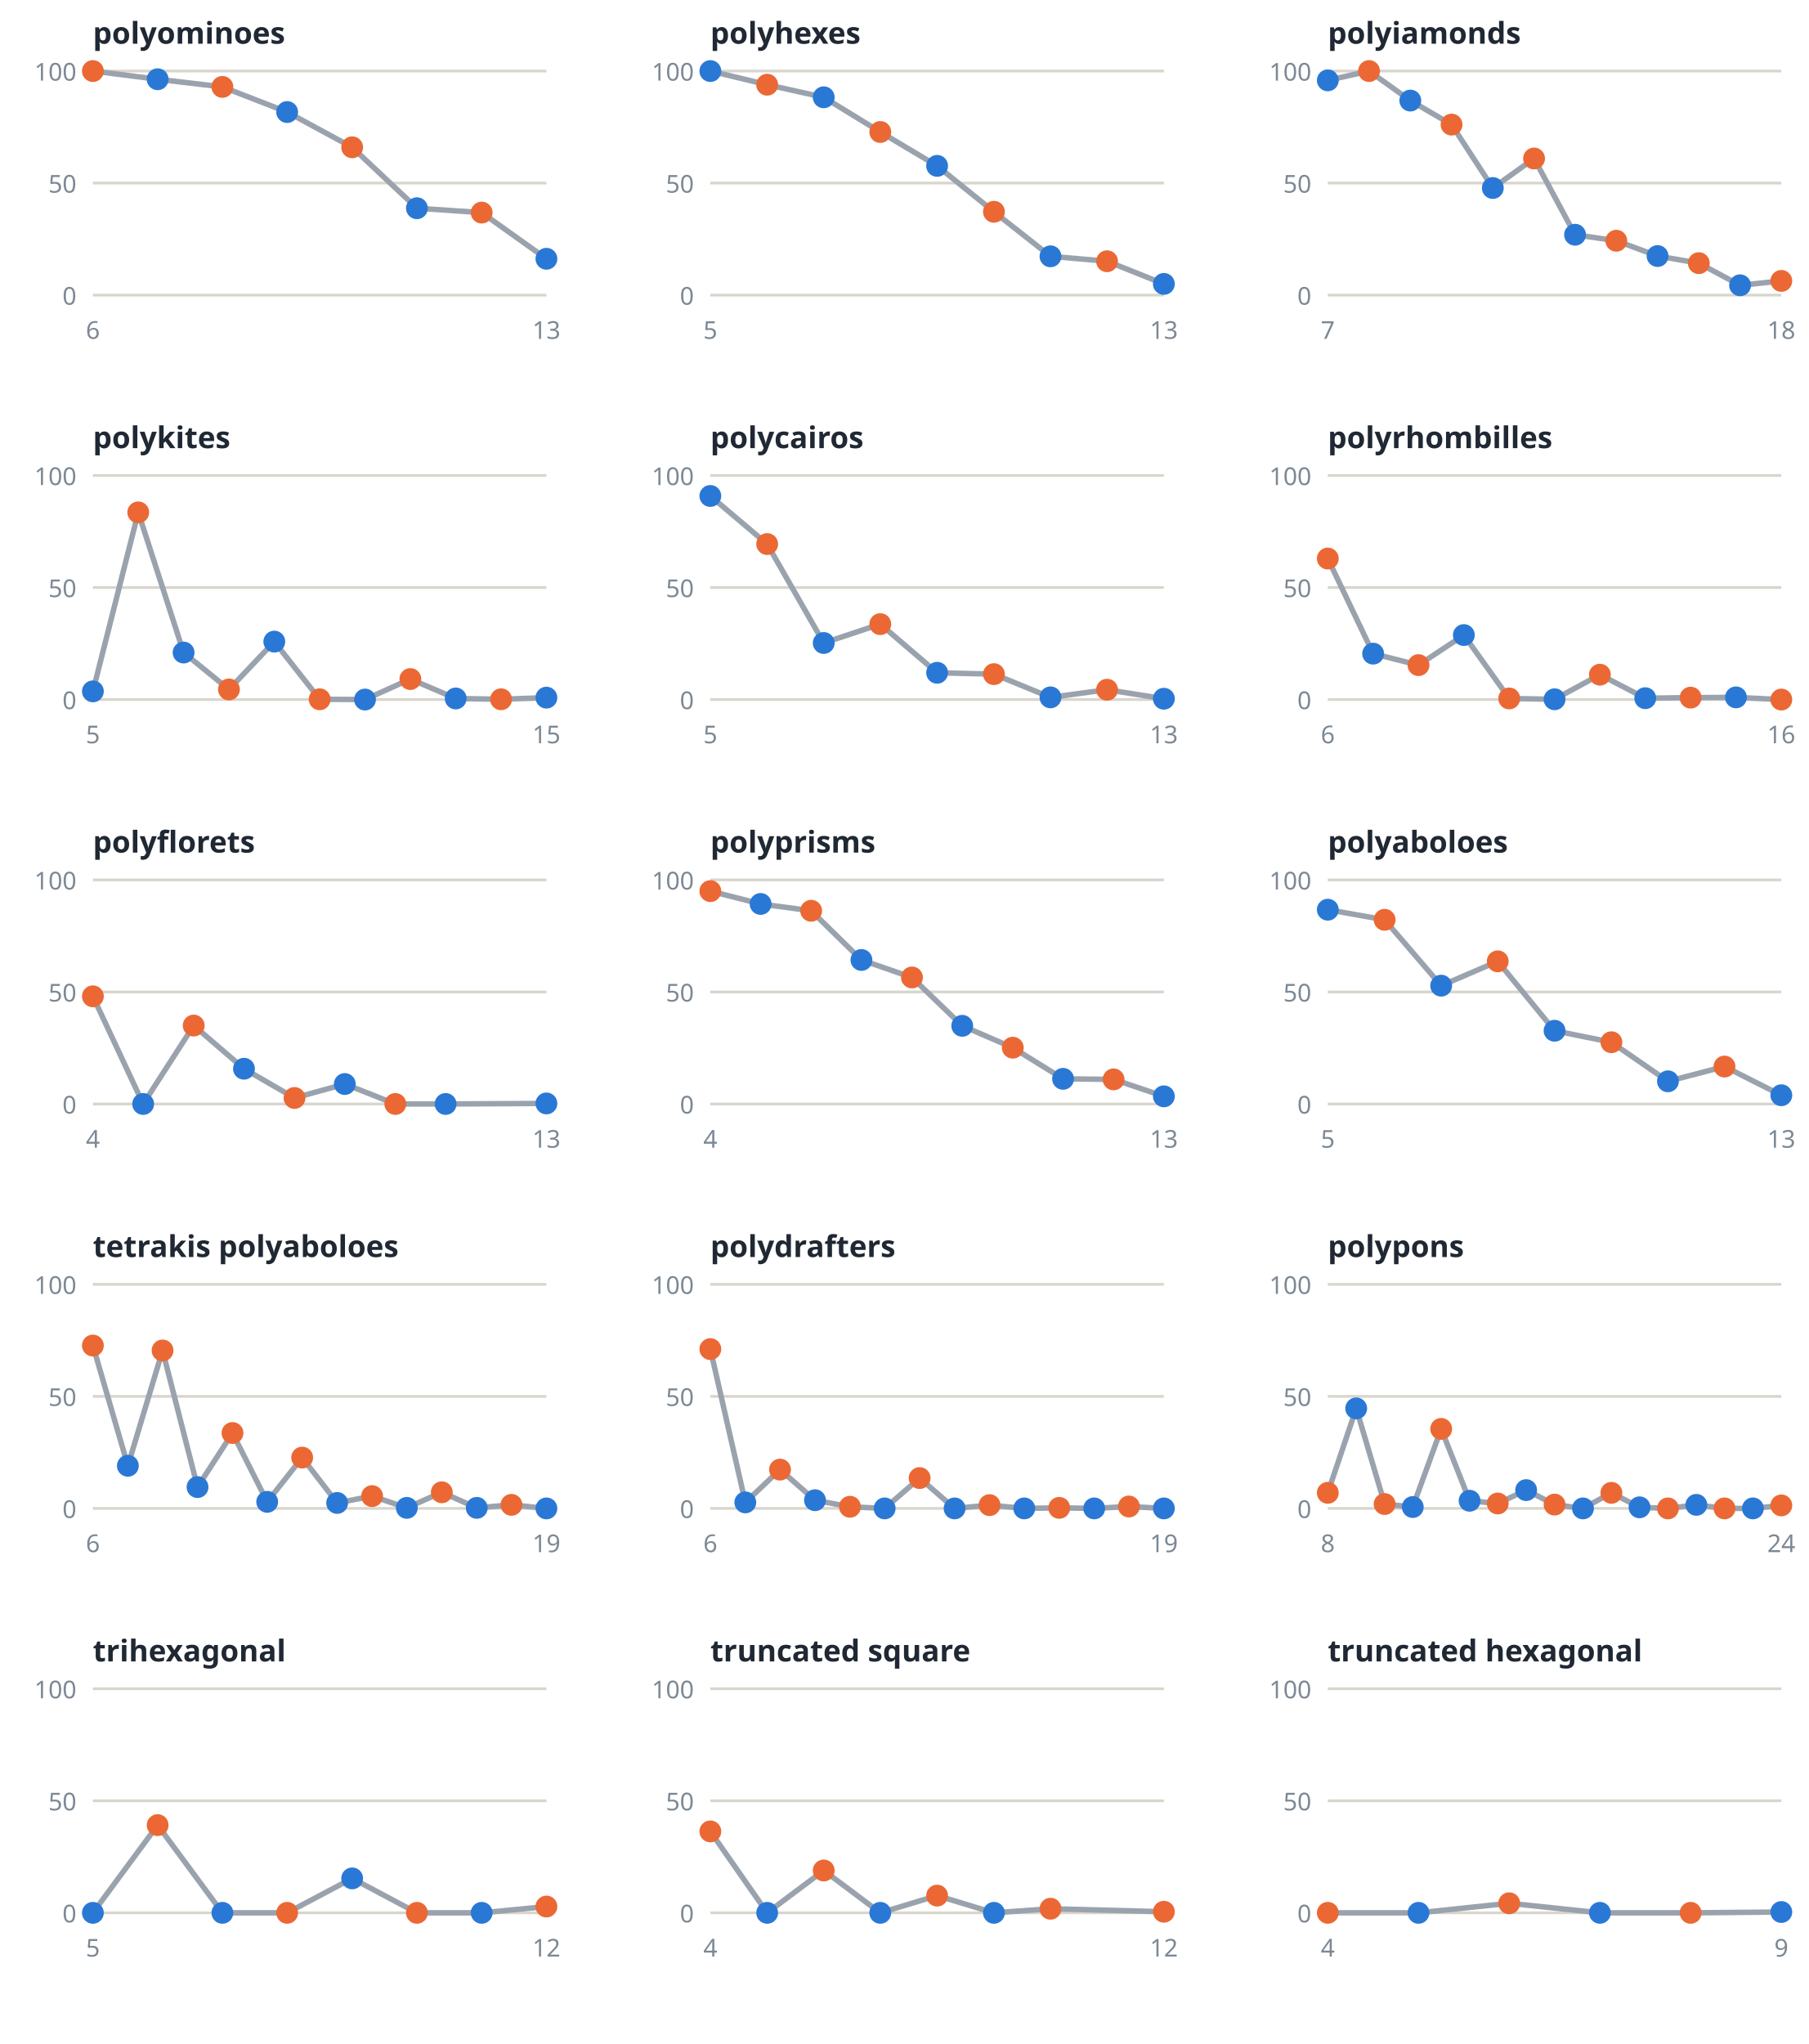
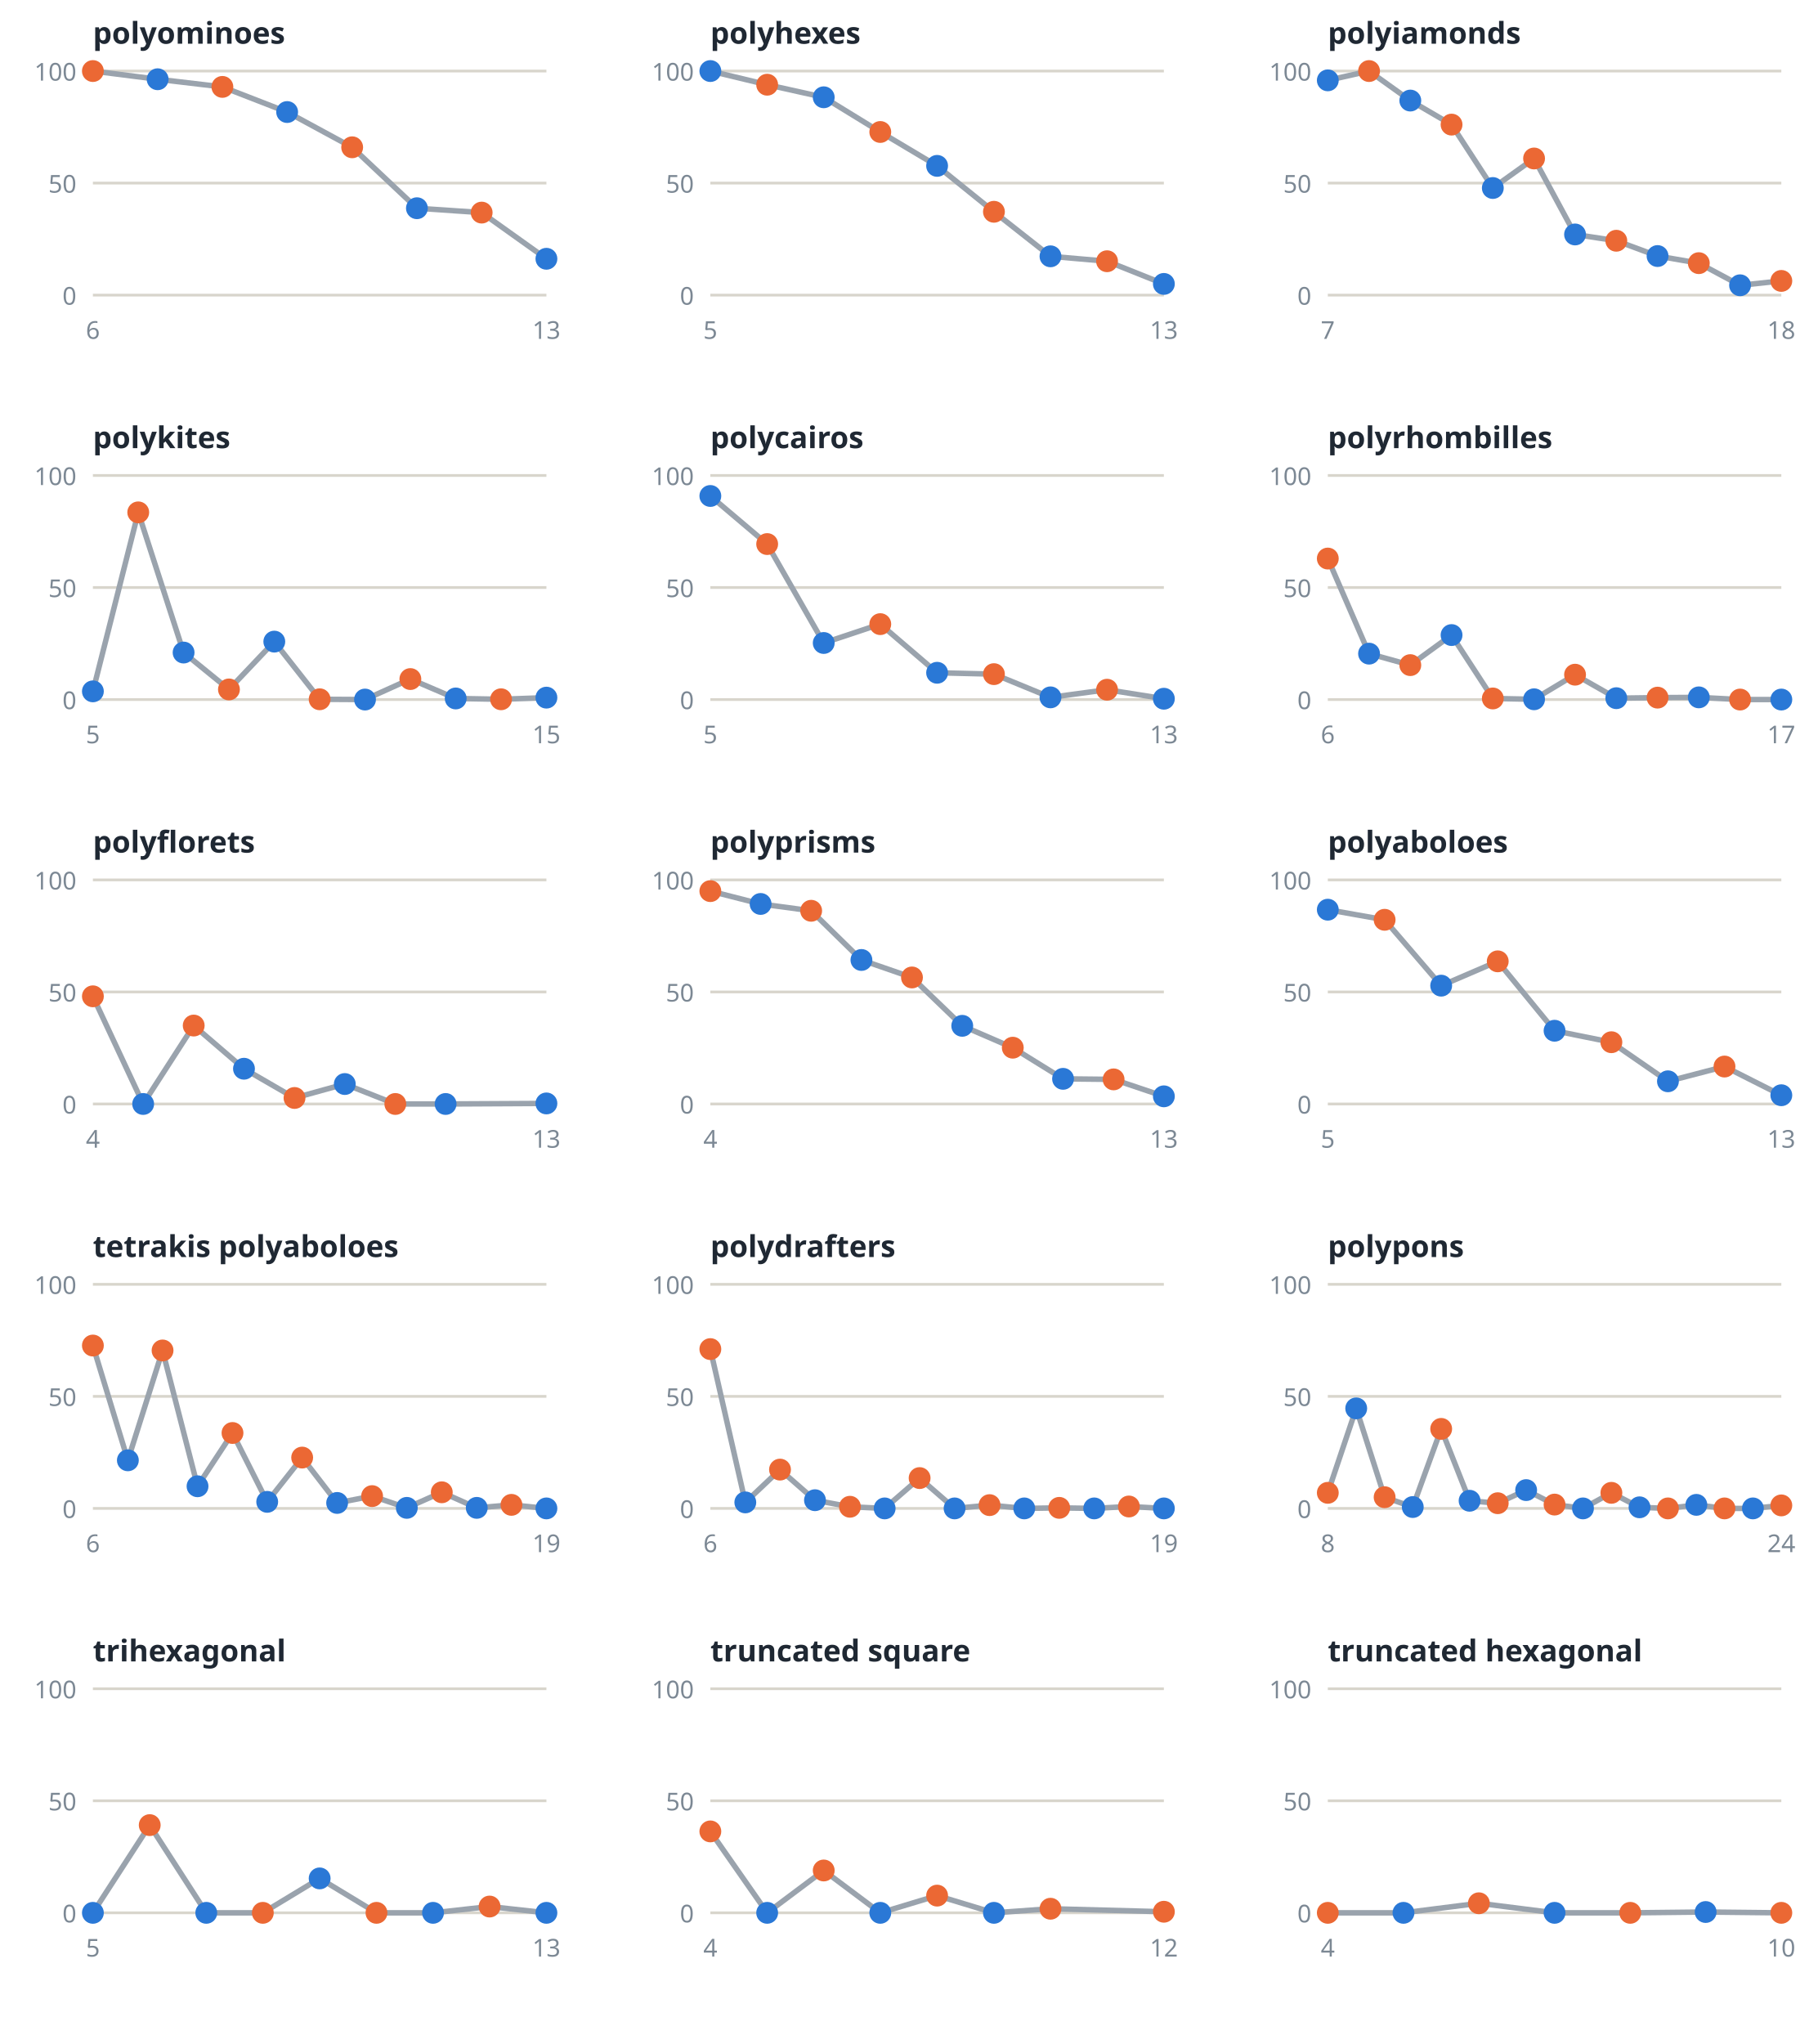
<svg xmlns="http://www.w3.org/2000/svg" viewBox="0 0 662 748" width="100%" role="img" aria-label="Fraction of shapes that tile the plane, by family and size">
  <style>
 .ptitle{font:600 11px ui-sans-serif,system-ui,sans-serif;fill:#1f2833}
 .axis{font:9px ui-sans-serif,system-ui,sans-serif;fill:#7c8894}
 .grid{stroke:#d8d5cc;stroke-width:1}
 .series{fill:none;stroke:#9aa3ad;stroke-width:2;stroke-linejoin:round}
 .dot.odd{fill:#2a78d6}
 .dot.even{fill:#eb6834}
 .key{font:10px ui-sans-serif,system-ui,sans-serif;fill:#5d6b7a}
 @media (prefers-color-scheme: dark){
  .ptitle{fill:#e6e8ea} .axis{fill:#98a4b0} .grid{stroke:#313a44}
  .series{stroke:#6b7480} .dot.odd{fill:#3987e5} .dot.even{fill:#d9552a}
  .key{fill:#9aa6b2}
 }
</style>
  <g class="panel">
    <text class="ptitle" x="34" y="16">polyominoes</text>
    <line class="grid" x1="34" y1="108.0" x2="200" y2="108.0" />
    <text class="axis" x="28" y="111.5" text-anchor="end">0</text>
    <line class="grid" x1="34" y1="67.0" x2="200" y2="67.0" />
    <text class="axis" x="28" y="70.5" text-anchor="end">50</text>
    <line class="grid" x1="34" y1="26.0" x2="200" y2="26.0" />
    <text class="axis" x="28" y="29.5" text-anchor="end">100</text>
    <path class="series" d="M34.0,26.0 L57.7,29.0 L81.4,31.8 L105.1,41.0 L128.9,53.9 L152.6,76.2 L176.3,77.8 L200.0,94.7" />
    <circle class="dot even" cx="34.0" cy="26.0" r="4" />
    <circle class="dot odd" cx="57.7" cy="29.0" r="4" />
    <circle class="dot even" cx="81.4" cy="31.8" r="4" />
    <circle class="dot odd" cx="105.1" cy="41.0" r="4" />
    <circle class="dot even" cx="128.9" cy="53.9" r="4" />
    <circle class="dot odd" cx="152.6" cy="76.2" r="4" />
    <circle class="dot even" cx="176.3" cy="77.8" r="4" />
    <circle class="dot odd" cx="200.0" cy="94.7" r="4" />
    <text class="axis" x="34.0" y="124" text-anchor="middle">6</text>
    <text class="axis" x="200.0" y="124" text-anchor="middle">13</text>
  </g>
  <g class="panel">
    <text class="ptitle" x="260" y="16">polyhexes</text>
    <line class="grid" x1="260" y1="108.0" x2="426" y2="108.0" />
    <text class="axis" x="254" y="111.5" text-anchor="end">0</text>
    <line class="grid" x1="260" y1="67.0" x2="426" y2="67.0" />
    <text class="axis" x="254" y="70.5" text-anchor="end">50</text>
    <line class="grid" x1="260" y1="26.0" x2="426" y2="26.0" />
    <text class="axis" x="254" y="29.5" text-anchor="end">100</text>
    <path class="series" d="M260.0,26.0 L280.8,31.0 L301.5,35.6 L322.2,48.3 L343.0,60.7 L363.8,77.5 L384.5,93.8 L405.2,95.6 L426.0,103.9" />
    <circle class="dot odd" cx="260.0" cy="26.0" r="4" />
    <circle class="dot even" cx="280.8" cy="31.0" r="4" />
    <circle class="dot odd" cx="301.5" cy="35.6" r="4" />
    <circle class="dot even" cx="322.2" cy="48.3" r="4" />
    <circle class="dot odd" cx="343.0" cy="60.7" r="4" />
    <circle class="dot even" cx="363.8" cy="77.5" r="4" />
    <circle class="dot odd" cx="384.5" cy="93.8" r="4" />
    <circle class="dot even" cx="405.2" cy="95.6" r="4" />
    <circle class="dot odd" cx="426.0" cy="103.9" r="4" />
    <text class="axis" x="260.0" y="124" text-anchor="middle">5</text>
    <text class="axis" x="426.0" y="124" text-anchor="middle">13</text>
  </g>
  <g class="panel">
    <text class="ptitle" x="486" y="16">polyiamonds</text>
    <line class="grid" x1="486" y1="108.0" x2="652" y2="108.0" />
    <text class="axis" x="480" y="111.5" text-anchor="end">0</text>
    <line class="grid" x1="486" y1="67.0" x2="652" y2="67.0" />
    <text class="axis" x="480" y="70.5" text-anchor="end">50</text>
    <line class="grid" x1="486" y1="26.0" x2="652" y2="26.0" />
    <text class="axis" x="480" y="29.5" text-anchor="end">100</text>
-     <path class="series" d="M486.0,29.4 L501.1,26.0 L516.2,36.8 L531.3,45.6 L546.4,68.8 L561.5,58.0 L576.5,85.9 L591.6,88.1 L606.7,93.7 L621.8,96.3 L636.9,104.4 L652.0,102.8" />
+     <path class="series" d="M486.0,29.4 L501.1,26.0 L516.2,36.8 L531.3,45.6 L546.4,68.8 L561.5,58.0 L576.5,85.8 L591.6,88.1 L606.7,93.7 L621.8,96.3 L636.9,104.4 L652.0,102.8" />
    <circle class="dot odd" cx="486.0" cy="29.4" r="4" />
    <circle class="dot even" cx="501.1" cy="26.0" r="4" />
    <circle class="dot odd" cx="516.2" cy="36.8" r="4" />
    <circle class="dot even" cx="531.3" cy="45.6" r="4" />
    <circle class="dot odd" cx="546.4" cy="68.8" r="4" />
    <circle class="dot even" cx="561.5" cy="58.0" r="4" />
-     <circle class="dot odd" cx="576.5" cy="85.9" r="4" />
+     <circle class="dot odd" cx="576.5" cy="85.8" r="4" />
    <circle class="dot even" cx="591.6" cy="88.1" r="4" />
    <circle class="dot odd" cx="606.7" cy="93.7" r="4" />
    <circle class="dot even" cx="621.8" cy="96.3" r="4" />
    <circle class="dot odd" cx="636.9" cy="104.4" r="4" />
    <circle class="dot even" cx="652.0" cy="102.8" r="4" />
    <text class="axis" x="486.0" y="124" text-anchor="middle">7</text>
    <text class="axis" x="652.0" y="124" text-anchor="middle">18</text>
  </g>
  <g class="panel">
    <text class="ptitle" x="34" y="164">polykites</text>
    <line class="grid" x1="34" y1="256.0" x2="200" y2="256.0" />
    <text class="axis" x="28" y="259.5" text-anchor="end">0</text>
    <line class="grid" x1="34" y1="215.0" x2="200" y2="215.0" />
    <text class="axis" x="28" y="218.5" text-anchor="end">50</text>
    <line class="grid" x1="34" y1="174.0" x2="200" y2="174.0" />
    <text class="axis" x="28" y="177.5" text-anchor="end">100</text>
    <path class="series" d="M34.0,253.0 L50.6,187.5 L67.2,238.8 L83.8,252.3 L100.4,234.8 L117.0,255.9 L133.6,256.0 L150.2,248.5 L166.8,255.6 L183.4,255.9 L200.0,255.3" />
    <circle class="dot odd" cx="34.0" cy="253.0" r="4" />
    <circle class="dot even" cx="50.6" cy="187.5" r="4" />
    <circle class="dot odd" cx="67.2" cy="238.8" r="4" />
    <circle class="dot even" cx="83.8" cy="252.3" r="4" />
    <circle class="dot odd" cx="100.4" cy="234.8" r="4" />
    <circle class="dot even" cx="117.0" cy="255.9" r="4" />
    <circle class="dot odd" cx="133.6" cy="256.0" r="4" />
    <circle class="dot even" cx="150.2" cy="248.5" r="4" />
    <circle class="dot odd" cx="166.8" cy="255.6" r="4" />
    <circle class="dot even" cx="183.4" cy="255.9" r="4" />
    <circle class="dot odd" cx="200.0" cy="255.3" r="4" />
    <text class="axis" x="34.0" y="272" text-anchor="middle">5</text>
    <text class="axis" x="200.0" y="272" text-anchor="middle">15</text>
  </g>
  <g class="panel">
    <text class="ptitle" x="260" y="164">polycairos</text>
    <line class="grid" x1="260" y1="256.0" x2="426" y2="256.0" />
    <text class="axis" x="254" y="259.5" text-anchor="end">0</text>
    <line class="grid" x1="260" y1="215.0" x2="426" y2="215.0" />
    <text class="axis" x="254" y="218.5" text-anchor="end">50</text>
    <line class="grid" x1="260" y1="174.0" x2="426" y2="174.0" />
    <text class="axis" x="254" y="177.5" text-anchor="end">100</text>
    <path class="series" d="M260.0,181.5 L280.8,199.1 L301.5,235.3 L322.2,228.4 L343.0,246.2 L363.8,246.7 L384.5,255.2 L405.2,252.4 L426.0,255.7" />
    <circle class="dot odd" cx="260.0" cy="181.5" r="4" />
    <circle class="dot even" cx="280.8" cy="199.1" r="4" />
    <circle class="dot odd" cx="301.5" cy="235.3" r="4" />
    <circle class="dot even" cx="322.2" cy="228.4" r="4" />
    <circle class="dot odd" cx="343.0" cy="246.2" r="4" />
    <circle class="dot even" cx="363.8" cy="246.7" r="4" />
    <circle class="dot odd" cx="384.5" cy="255.2" r="4" />
    <circle class="dot even" cx="405.2" cy="252.4" r="4" />
    <circle class="dot odd" cx="426.0" cy="255.7" r="4" />
    <text class="axis" x="260.0" y="272" text-anchor="middle">5</text>
    <text class="axis" x="426.0" y="272" text-anchor="middle">13</text>
  </g>
  <g class="panel">
    <text class="ptitle" x="486" y="164">polyrhombilles</text>
    <line class="grid" x1="486" y1="256.0" x2="652" y2="256.0" />
    <text class="axis" x="480" y="259.5" text-anchor="end">0</text>
    <line class="grid" x1="486" y1="215.0" x2="652" y2="215.0" />
    <text class="axis" x="480" y="218.5" text-anchor="end">50</text>
    <line class="grid" x1="486" y1="174.0" x2="652" y2="174.0" />
    <text class="axis" x="480" y="177.5" text-anchor="end">100</text>
-     <path class="series" d="M486.0,204.4 L502.6,239.2 L519.2,243.4 L535.8,232.4 L552.4,255.6 L569.0,255.9 L585.6,246.9 L602.2,255.5 L618.8,255.3 L635.4,255.2 L652.0,256.0" />
+     <path class="series" d="M486.0,204.4 L501.1,239.2 L516.2,243.4 L531.3,232.4 L546.4,255.6 L561.5,255.9 L576.5,246.9 L591.6,255.5 L606.7,255.3 L621.8,255.2 L636.9,256.0 L652.0,256.0" />
    <circle class="dot even" cx="486.0" cy="204.4" r="4" />
-     <circle class="dot odd" cx="502.6" cy="239.2" r="4" />
-     <circle class="dot even" cx="519.2" cy="243.4" r="4" />
-     <circle class="dot odd" cx="535.8" cy="232.4" r="4" />
-     <circle class="dot even" cx="552.4" cy="255.6" r="4" />
-     <circle class="dot odd" cx="569.0" cy="255.9" r="4" />
-     <circle class="dot even" cx="585.6" cy="246.9" r="4" />
-     <circle class="dot odd" cx="602.2" cy="255.5" r="4" />
-     <circle class="dot even" cx="618.8" cy="255.3" r="4" />
-     <circle class="dot odd" cx="635.4" cy="255.2" r="4" />
-     <circle class="dot even" cx="652.0" cy="256.0" r="4" />
+     <circle class="dot odd" cx="501.1" cy="239.2" r="4" />
+     <circle class="dot even" cx="516.2" cy="243.4" r="4" />
+     <circle class="dot odd" cx="531.3" cy="232.4" r="4" />
+     <circle class="dot even" cx="546.4" cy="255.6" r="4" />
+     <circle class="dot odd" cx="561.5" cy="255.9" r="4" />
+     <circle class="dot even" cx="576.5" cy="246.9" r="4" />
+     <circle class="dot odd" cx="591.6" cy="255.5" r="4" />
+     <circle class="dot even" cx="606.7" cy="255.3" r="4" />
+     <circle class="dot odd" cx="621.8" cy="255.2" r="4" />
+     <circle class="dot even" cx="636.9" cy="256.0" r="4" />
+     <circle class="dot odd" cx="652.0" cy="256.0" r="4" />
    <text class="axis" x="486.0" y="272" text-anchor="middle">6</text>
-     <text class="axis" x="652.0" y="272" text-anchor="middle">16</text>
+     <text class="axis" x="652.0" y="272" text-anchor="middle">17</text>
  </g>
  <g class="panel">
    <text class="ptitle" x="34" y="312">polyflorets</text>
    <line class="grid" x1="34" y1="404.0" x2="200" y2="404.0" />
    <text class="axis" x="28" y="407.5" text-anchor="end">0</text>
    <line class="grid" x1="34" y1="363.0" x2="200" y2="363.0" />
    <text class="axis" x="28" y="366.5" text-anchor="end">50</text>
    <line class="grid" x1="34" y1="322.0" x2="200" y2="322.0" />
    <text class="axis" x="28" y="325.5" text-anchor="end">100</text>
    <path class="series" d="M34.0,364.6 L52.4,404.0 L70.9,375.3 L89.3,391.1 L107.8,401.8 L126.2,396.7 L144.7,404.0 L163.1,404.0 L200.0,403.8" />
    <circle class="dot even" cx="34.0" cy="364.6" r="4" />
    <circle class="dot odd" cx="52.4" cy="404.0" r="4" />
    <circle class="dot even" cx="70.9" cy="375.3" r="4" />
    <circle class="dot odd" cx="89.3" cy="391.1" r="4" />
    <circle class="dot even" cx="107.8" cy="401.8" r="4" />
    <circle class="dot odd" cx="126.2" cy="396.7" r="4" />
    <circle class="dot even" cx="144.7" cy="404.0" r="4" />
    <circle class="dot odd" cx="163.1" cy="404.0" r="4" />
    <circle class="dot odd" cx="200.0" cy="403.8" r="4" />
    <text class="axis" x="34.0" y="420" text-anchor="middle">4</text>
    <text class="axis" x="200.0" y="420" text-anchor="middle">13</text>
  </g>
  <g class="panel">
    <text class="ptitle" x="260" y="312">polyprisms</text>
    <line class="grid" x1="260" y1="404.0" x2="426" y2="404.0" />
    <text class="axis" x="254" y="407.5" text-anchor="end">0</text>
    <line class="grid" x1="260" y1="363.0" x2="426" y2="363.0" />
    <text class="axis" x="254" y="366.5" text-anchor="end">50</text>
    <line class="grid" x1="260" y1="322.0" x2="426" y2="322.0" />
    <text class="axis" x="254" y="325.5" text-anchor="end">100</text>
    <path class="series" d="M260.0,326.1 L278.4,330.8 L296.9,333.3 L315.3,351.3 L333.8,357.7 L352.2,375.4 L370.7,383.4 L389.1,394.8 L407.6,395.0 L426.0,401.2" />
    <circle class="dot even" cx="260.0" cy="326.1" r="4" />
    <circle class="dot odd" cx="278.4" cy="330.8" r="4" />
    <circle class="dot even" cx="296.9" cy="333.3" r="4" />
    <circle class="dot odd" cx="315.3" cy="351.3" r="4" />
    <circle class="dot even" cx="333.8" cy="357.7" r="4" />
    <circle class="dot odd" cx="352.2" cy="375.4" r="4" />
    <circle class="dot even" cx="370.7" cy="383.4" r="4" />
    <circle class="dot odd" cx="389.1" cy="394.8" r="4" />
    <circle class="dot even" cx="407.6" cy="395.0" r="4" />
    <circle class="dot odd" cx="426.0" cy="401.2" r="4" />
    <text class="axis" x="260.0" y="420" text-anchor="middle">4</text>
    <text class="axis" x="426.0" y="420" text-anchor="middle">13</text>
  </g>
  <g class="panel">
    <text class="ptitle" x="486" y="312">polyaboloes</text>
    <line class="grid" x1="486" y1="404.0" x2="652" y2="404.0" />
    <text class="axis" x="480" y="407.5" text-anchor="end">0</text>
    <line class="grid" x1="486" y1="363.0" x2="652" y2="363.0" />
    <text class="axis" x="480" y="366.5" text-anchor="end">50</text>
    <line class="grid" x1="486" y1="322.0" x2="652" y2="322.0" />
    <text class="axis" x="480" y="325.5" text-anchor="end">100</text>
    <path class="series" d="M486.0,332.9 L506.8,336.6 L527.5,360.7 L548.2,351.8 L569.0,377.2 L589.8,381.4 L610.5,395.7 L631.2,390.3 L652.0,400.8" />
    <circle class="dot odd" cx="486.0" cy="332.9" r="4" />
    <circle class="dot even" cx="506.8" cy="336.6" r="4" />
    <circle class="dot odd" cx="527.5" cy="360.7" r="4" />
    <circle class="dot even" cx="548.2" cy="351.8" r="4" />
    <circle class="dot odd" cx="569.0" cy="377.2" r="4" />
    <circle class="dot even" cx="589.8" cy="381.4" r="4" />
    <circle class="dot odd" cx="610.5" cy="395.7" r="4" />
    <circle class="dot even" cx="631.2" cy="390.3" r="4" />
    <circle class="dot odd" cx="652.0" cy="400.8" r="4" />
    <text class="axis" x="486.0" y="420" text-anchor="middle">5</text>
    <text class="axis" x="652.0" y="420" text-anchor="middle">13</text>
  </g>
  <g class="panel">
    <text class="ptitle" x="34" y="460">tetrakis polyaboloes</text>
    <line class="grid" x1="34" y1="552.0" x2="200" y2="552.0" />
    <text class="axis" x="28" y="555.5" text-anchor="end">0</text>
    <line class="grid" x1="34" y1="511.0" x2="200" y2="511.0" />
    <text class="axis" x="28" y="514.5" text-anchor="end">50</text>
    <line class="grid" x1="34" y1="470.0" x2="200" y2="470.0" />
    <text class="axis" x="28" y="473.5" text-anchor="end">100</text>
-     <path class="series" d="M34.0,492.4 L46.8,536.4 L59.5,494.2 L72.3,544.2 L85.1,524.4 L97.8,549.6 L110.6,533.4 L123.4,550.0 L136.2,547.5 L148.9,551.8 L161.7,546.1 L174.5,551.8 L187.2,550.7 L200.0,552.0" />
+     <path class="series" d="M34.0,492.4 L46.8,534.4 L59.5,494.2 L72.3,543.9 L85.1,524.4 L97.8,549.6 L110.6,533.4 L123.4,550.0 L136.2,547.5 L148.9,551.8 L161.7,546.1 L174.5,551.8 L187.2,550.7 L200.0,552.0" />
    <circle class="dot even" cx="34.0" cy="492.4" r="4" />
-     <circle class="dot odd" cx="46.8" cy="536.4" r="4" />
+     <circle class="dot odd" cx="46.8" cy="534.4" r="4" />
    <circle class="dot even" cx="59.5" cy="494.2" r="4" />
-     <circle class="dot odd" cx="72.3" cy="544.2" r="4" />
+     <circle class="dot odd" cx="72.3" cy="543.9" r="4" />
    <circle class="dot even" cx="85.1" cy="524.4" r="4" />
    <circle class="dot odd" cx="97.8" cy="549.6" r="4" />
    <circle class="dot even" cx="110.6" cy="533.4" r="4" />
    <circle class="dot odd" cx="123.4" cy="550.0" r="4" />
    <circle class="dot even" cx="136.2" cy="547.5" r="4" />
    <circle class="dot odd" cx="148.9" cy="551.8" r="4" />
    <circle class="dot even" cx="161.7" cy="546.1" r="4" />
    <circle class="dot odd" cx="174.5" cy="551.8" r="4" />
    <circle class="dot even" cx="187.2" cy="550.7" r="4" />
    <circle class="dot odd" cx="200.0" cy="552.0" r="4" />
    <text class="axis" x="34.0" y="568" text-anchor="middle">6</text>
    <text class="axis" x="200.0" y="568" text-anchor="middle">19</text>
  </g>
  <g class="panel">
    <text class="ptitle" x="260" y="460">polydrafters</text>
    <line class="grid" x1="260" y1="552.0" x2="426" y2="552.0" />
    <text class="axis" x="254" y="555.5" text-anchor="end">0</text>
    <line class="grid" x1="260" y1="511.0" x2="426" y2="511.0" />
    <text class="axis" x="254" y="514.5" text-anchor="end">50</text>
    <line class="grid" x1="260" y1="470.0" x2="426" y2="470.0" />
    <text class="axis" x="254" y="473.5" text-anchor="end">100</text>
    <path class="series" d="M260.0,493.7 L272.8,549.8 L285.5,537.8 L298.3,549.0 L311.1,551.4 L323.8,552.0 L336.6,540.9 L349.4,552.0 L362.2,550.8 L374.9,552.0 L387.7,551.8 L400.5,552.0 L413.2,551.3 L426.0,552.0" />
    <circle class="dot even" cx="260.0" cy="493.7" r="4" />
    <circle class="dot odd" cx="272.8" cy="549.8" r="4" />
    <circle class="dot even" cx="285.5" cy="537.8" r="4" />
    <circle class="dot odd" cx="298.3" cy="549.0" r="4" />
    <circle class="dot even" cx="311.1" cy="551.4" r="4" />
    <circle class="dot odd" cx="323.8" cy="552.0" r="4" />
    <circle class="dot even" cx="336.6" cy="540.9" r="4" />
    <circle class="dot odd" cx="349.4" cy="552.0" r="4" />
    <circle class="dot even" cx="362.2" cy="550.8" r="4" />
    <circle class="dot odd" cx="374.9" cy="552.0" r="4" />
    <circle class="dot even" cx="387.7" cy="551.8" r="4" />
    <circle class="dot odd" cx="400.5" cy="552.0" r="4" />
    <circle class="dot even" cx="413.2" cy="551.3" r="4" />
    <circle class="dot odd" cx="426.0" cy="552.0" r="4" />
    <text class="axis" x="260.0" y="568" text-anchor="middle">6</text>
    <text class="axis" x="426.0" y="568" text-anchor="middle">19</text>
  </g>
  <g class="panel">
    <text class="ptitle" x="486" y="460">polypons</text>
    <line class="grid" x1="486" y1="552.0" x2="652" y2="552.0" />
    <text class="axis" x="480" y="555.5" text-anchor="end">0</text>
    <line class="grid" x1="486" y1="511.0" x2="652" y2="511.0" />
    <text class="axis" x="480" y="514.5" text-anchor="end">50</text>
    <line class="grid" x1="486" y1="470.0" x2="652" y2="470.0" />
    <text class="axis" x="480" y="473.5" text-anchor="end">100</text>
-     <path class="series" d="M486.0,546.3 L496.4,515.4 L506.8,550.4 L517.1,551.5 L527.5,522.9 L537.9,549.2 L548.2,550.2 L558.6,545.3 L569.0,550.6 L579.4,552.0 L589.8,546.3 L600.1,551.6 L610.5,552.0 L620.9,550.7 L631.2,552.0 L641.6,552.0 L652.0,550.9" />
+     <path class="series" d="M486.0,546.3 L496.4,515.4 L506.8,547.9 L517.1,551.5 L527.5,522.9 L537.9,549.2 L548.2,550.1 L558.6,545.3 L569.0,550.6 L579.4,552.0 L589.8,546.3 L600.1,551.6 L610.5,552.0 L620.9,550.7 L631.2,552.0 L641.6,552.0 L652.0,550.9" />
    <circle class="dot even" cx="486.0" cy="546.3" r="4" />
    <circle class="dot odd" cx="496.4" cy="515.4" r="4" />
-     <circle class="dot even" cx="506.8" cy="550.4" r="4" />
+     <circle class="dot even" cx="506.8" cy="547.9" r="4" />
    <circle class="dot odd" cx="517.1" cy="551.5" r="4" />
    <circle class="dot even" cx="527.5" cy="522.9" r="4" />
    <circle class="dot odd" cx="537.9" cy="549.2" r="4" />
-     <circle class="dot even" cx="548.2" cy="550.2" r="4" />
+     <circle class="dot even" cx="548.2" cy="550.1" r="4" />
    <circle class="dot odd" cx="558.6" cy="545.3" r="4" />
    <circle class="dot even" cx="569.0" cy="550.6" r="4" />
    <circle class="dot odd" cx="579.4" cy="552.0" r="4" />
    <circle class="dot even" cx="589.8" cy="546.3" r="4" />
    <circle class="dot odd" cx="600.1" cy="551.6" r="4" />
    <circle class="dot even" cx="610.5" cy="552.0" r="4" />
    <circle class="dot odd" cx="620.9" cy="550.7" r="4" />
    <circle class="dot even" cx="631.2" cy="552.0" r="4" />
    <circle class="dot odd" cx="641.6" cy="552.0" r="4" />
    <circle class="dot even" cx="652.0" cy="550.9" r="4" />
    <text class="axis" x="486.0" y="568" text-anchor="middle">8</text>
    <text class="axis" x="652.0" y="568" text-anchor="middle">24</text>
  </g>
  <g class="panel">
    <text class="ptitle" x="34" y="608">trihexagonal</text>
    <line class="grid" x1="34" y1="700.0" x2="200" y2="700.0" />
    <text class="axis" x="28" y="703.5" text-anchor="end">0</text>
    <line class="grid" x1="34" y1="659.0" x2="200" y2="659.0" />
    <text class="axis" x="28" y="662.5" text-anchor="end">50</text>
    <line class="grid" x1="34" y1="618.0" x2="200" y2="618.0" />
    <text class="axis" x="28" y="621.5" text-anchor="end">100</text>
-     <path class="series" d="M34.0,700.0 L57.7,667.9 L81.4,700.0 L105.1,700.0 L128.9,687.4 L152.6,700.0 L176.3,700.0 L200.0,697.7" />
+     <path class="series" d="M34.0,700.0 L54.8,667.9 L75.5,700.0 L96.2,700.0 L117.0,687.4 L137.8,700.0 L158.5,700.0 L179.2,697.7 L200.0,700.0" />
    <circle class="dot odd" cx="34.0" cy="700.0" r="4" />
-     <circle class="dot even" cx="57.7" cy="667.9" r="4" />
-     <circle class="dot odd" cx="81.4" cy="700.0" r="4" />
-     <circle class="dot even" cx="105.1" cy="700.0" r="4" />
-     <circle class="dot odd" cx="128.9" cy="687.4" r="4" />
-     <circle class="dot even" cx="152.6" cy="700.0" r="4" />
-     <circle class="dot odd" cx="176.3" cy="700.0" r="4" />
-     <circle class="dot even" cx="200.0" cy="697.7" r="4" />
+     <circle class="dot even" cx="54.8" cy="667.9" r="4" />
+     <circle class="dot odd" cx="75.5" cy="700.0" r="4" />
+     <circle class="dot even" cx="96.2" cy="700.0" r="4" />
+     <circle class="dot odd" cx="117.0" cy="687.4" r="4" />
+     <circle class="dot even" cx="137.8" cy="700.0" r="4" />
+     <circle class="dot odd" cx="158.5" cy="700.0" r="4" />
+     <circle class="dot even" cx="179.2" cy="697.7" r="4" />
+     <circle class="dot odd" cx="200.0" cy="700.0" r="4" />
    <text class="axis" x="34.0" y="716" text-anchor="middle">5</text>
-     <text class="axis" x="200.0" y="716" text-anchor="middle">12</text>
+     <text class="axis" x="200.0" y="716" text-anchor="middle">13</text>
  </g>
  <g class="panel">
    <text class="ptitle" x="260" y="608">truncated square</text>
    <line class="grid" x1="260" y1="700.0" x2="426" y2="700.0" />
    <text class="axis" x="254" y="703.5" text-anchor="end">0</text>
    <line class="grid" x1="260" y1="659.0" x2="426" y2="659.0" />
    <text class="axis" x="254" y="662.5" text-anchor="end">50</text>
    <line class="grid" x1="260" y1="618.0" x2="426" y2="618.0" />
    <text class="axis" x="254" y="621.5" text-anchor="end">100</text>
    <path class="series" d="M260.0,670.2 L280.8,700.0 L301.5,684.5 L322.2,700.0 L343.0,693.7 L363.8,700.0 L384.5,698.5 L426.0,699.6" />
    <circle class="dot even" cx="260.0" cy="670.2" r="4" />
    <circle class="dot odd" cx="280.8" cy="700.0" r="4" />
    <circle class="dot even" cx="301.5" cy="684.5" r="4" />
    <circle class="dot odd" cx="322.2" cy="700.0" r="4" />
    <circle class="dot even" cx="343.0" cy="693.7" r="4" />
    <circle class="dot odd" cx="363.8" cy="700.0" r="4" />
    <circle class="dot even" cx="384.5" cy="698.5" r="4" />
    <circle class="dot even" cx="426.0" cy="699.6" r="4" />
    <text class="axis" x="260.0" y="716" text-anchor="middle">4</text>
    <text class="axis" x="426.0" y="716" text-anchor="middle">12</text>
  </g>
  <g class="panel">
    <text class="ptitle" x="486" y="608">truncated hexagonal</text>
    <line class="grid" x1="486" y1="700.0" x2="652" y2="700.0" />
    <text class="axis" x="480" y="703.5" text-anchor="end">0</text>
    <line class="grid" x1="486" y1="659.0" x2="652" y2="659.0" />
    <text class="axis" x="480" y="662.5" text-anchor="end">50</text>
    <line class="grid" x1="486" y1="618.0" x2="652" y2="618.0" />
    <text class="axis" x="480" y="621.5" text-anchor="end">100</text>
-     <path class="series" d="M486.0,700.0 L519.2,700.0 L552.4,696.5 L585.6,700.0 L618.8,700.0 L652.0,699.7" />
+     <path class="series" d="M486.0,700.0 L513.7,700.0 L541.3,696.5 L569.0,700.0 L596.7,700.0 L624.3,699.7 L652.0,700.0" />
    <circle class="dot even" cx="486.0" cy="700.0" r="4" />
-     <circle class="dot odd" cx="519.2" cy="700.0" r="4" />
-     <circle class="dot even" cx="552.4" cy="696.5" r="4" />
-     <circle class="dot odd" cx="585.6" cy="700.0" r="4" />
-     <circle class="dot even" cx="618.8" cy="700.0" r="4" />
-     <circle class="dot odd" cx="652.0" cy="699.7" r="4" />
+     <circle class="dot odd" cx="513.7" cy="700.0" r="4" />
+     <circle class="dot even" cx="541.3" cy="696.5" r="4" />
+     <circle class="dot odd" cx="569.0" cy="700.0" r="4" />
+     <circle class="dot even" cx="596.7" cy="700.0" r="4" />
+     <circle class="dot odd" cx="624.3" cy="699.7" r="4" />
+     <circle class="dot even" cx="652.0" cy="700.0" r="4" />
    <text class="axis" x="486.0" y="716" text-anchor="middle">4</text>
-     <text class="axis" x="652.0" y="716" text-anchor="middle">9</text>
+     <text class="axis" x="652.0" y="716" text-anchor="middle">10</text>
  </g>
</svg>
